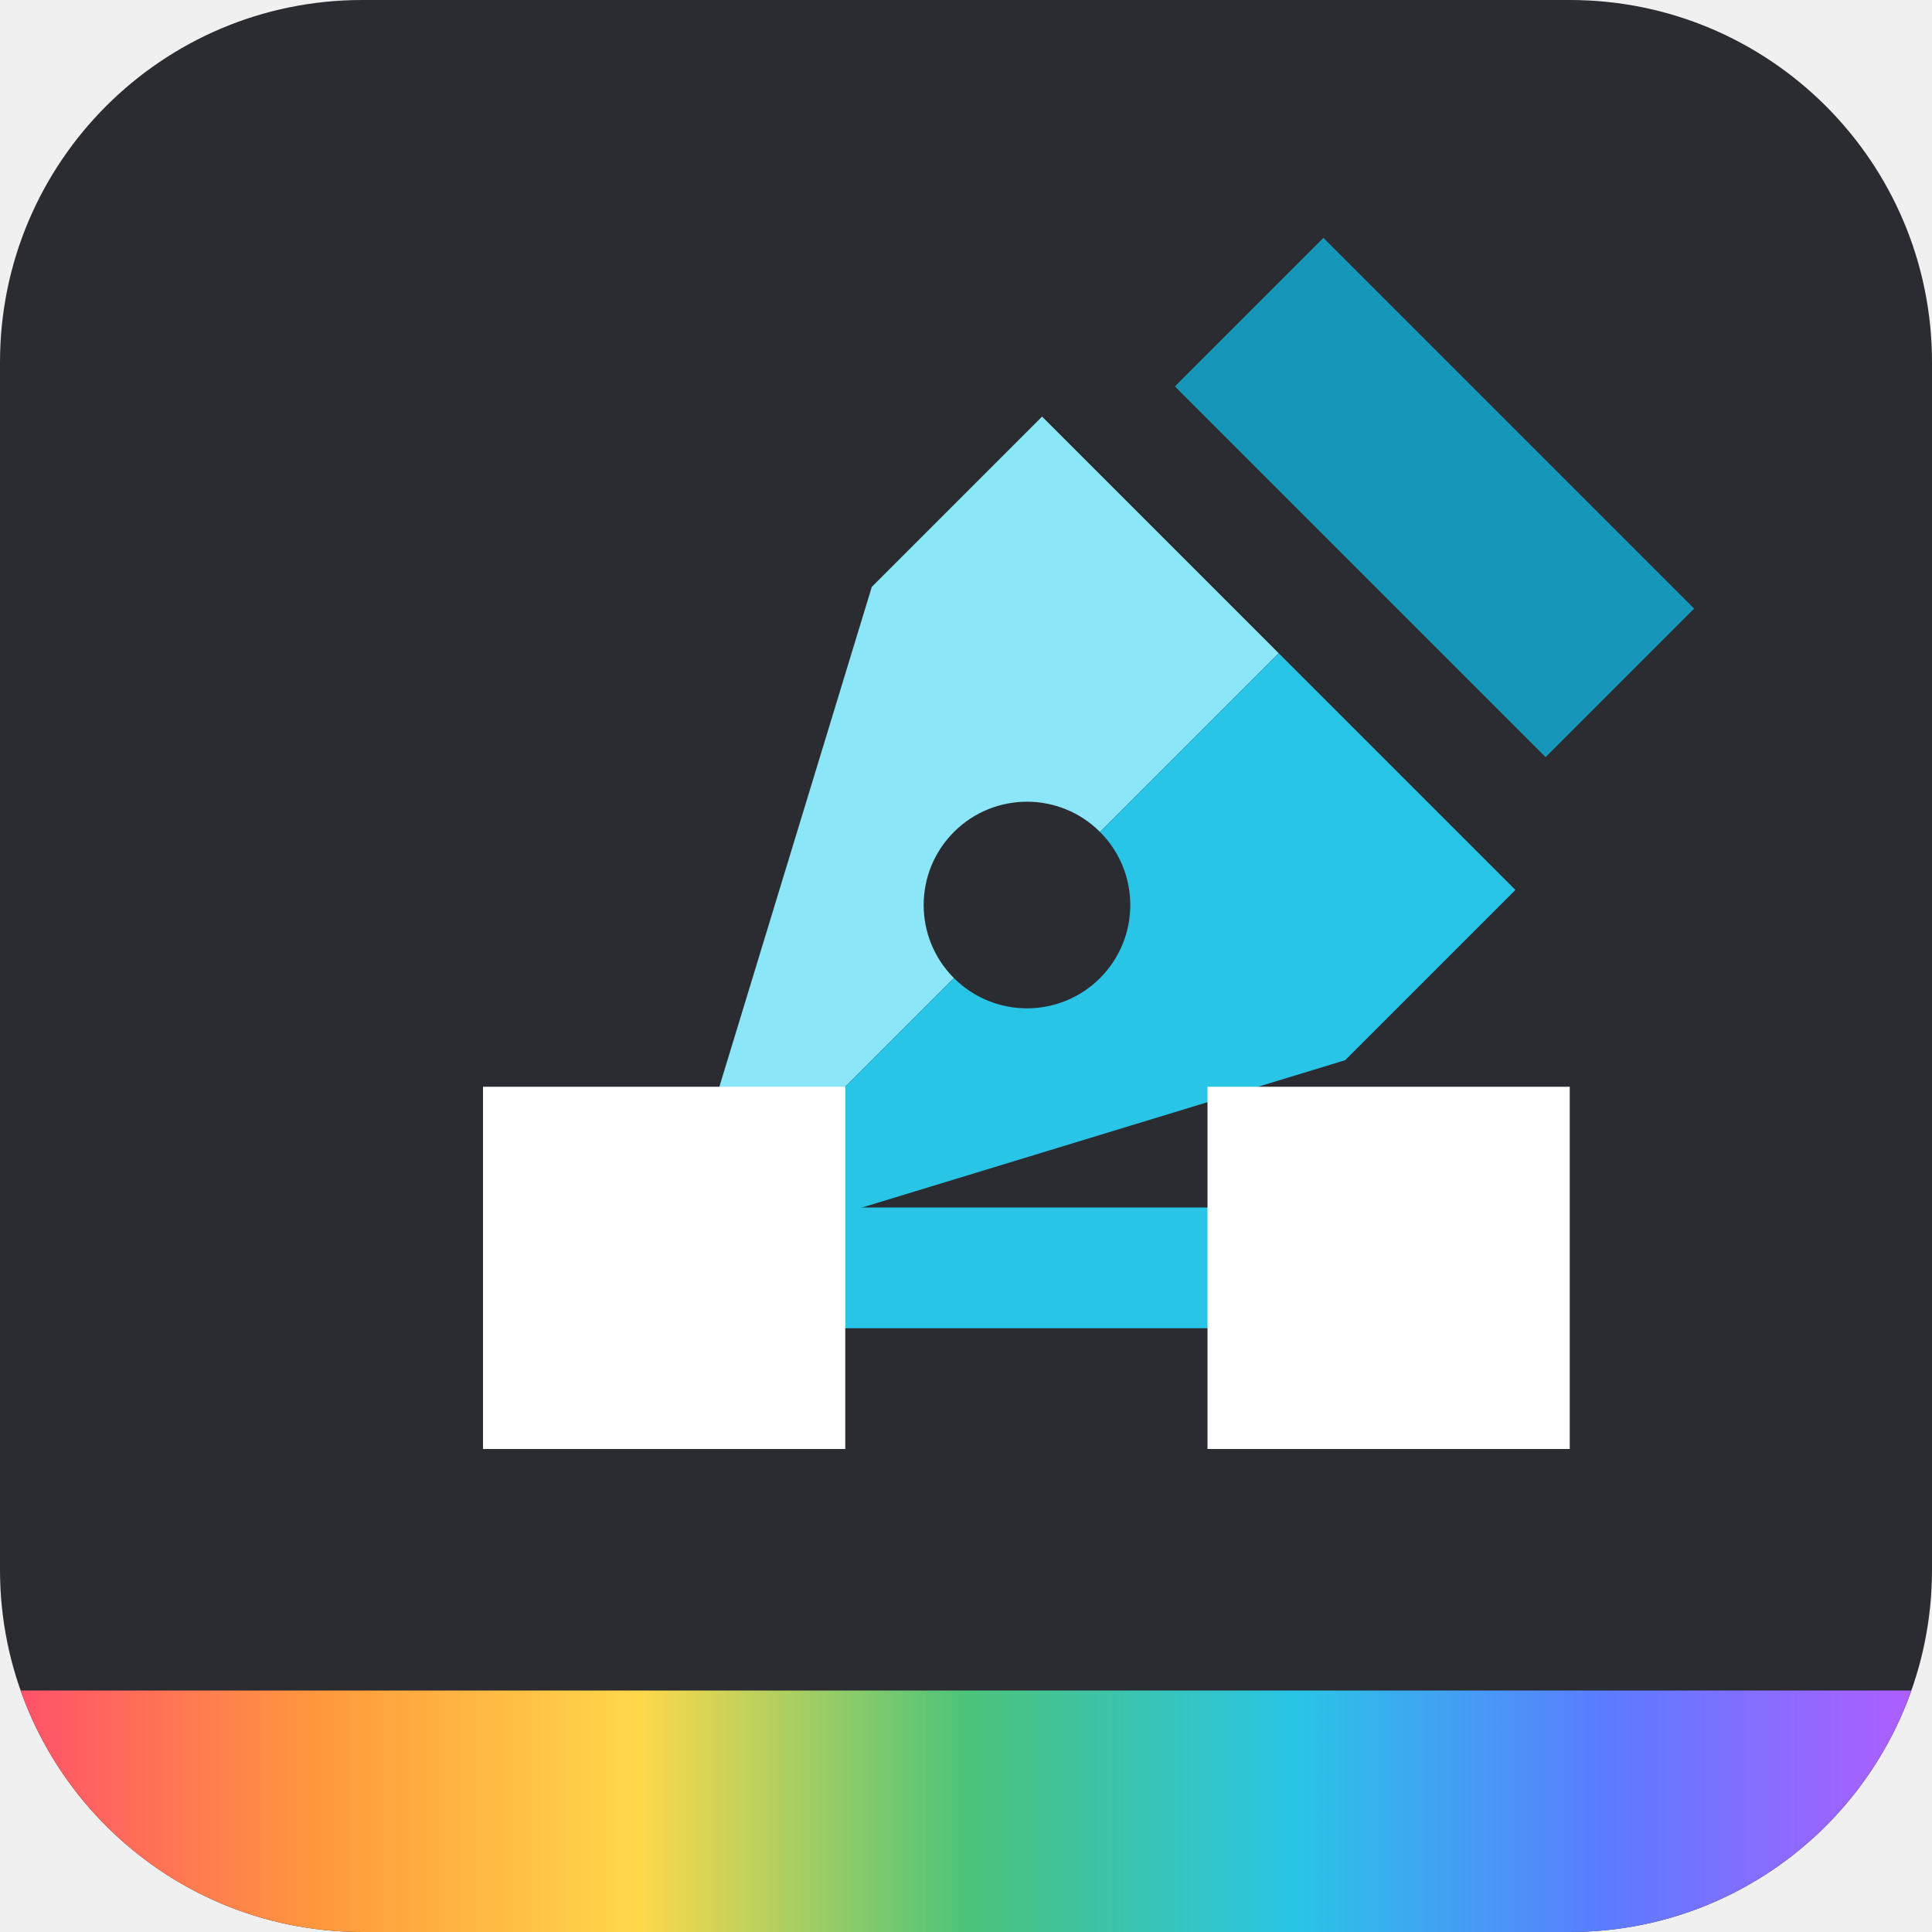
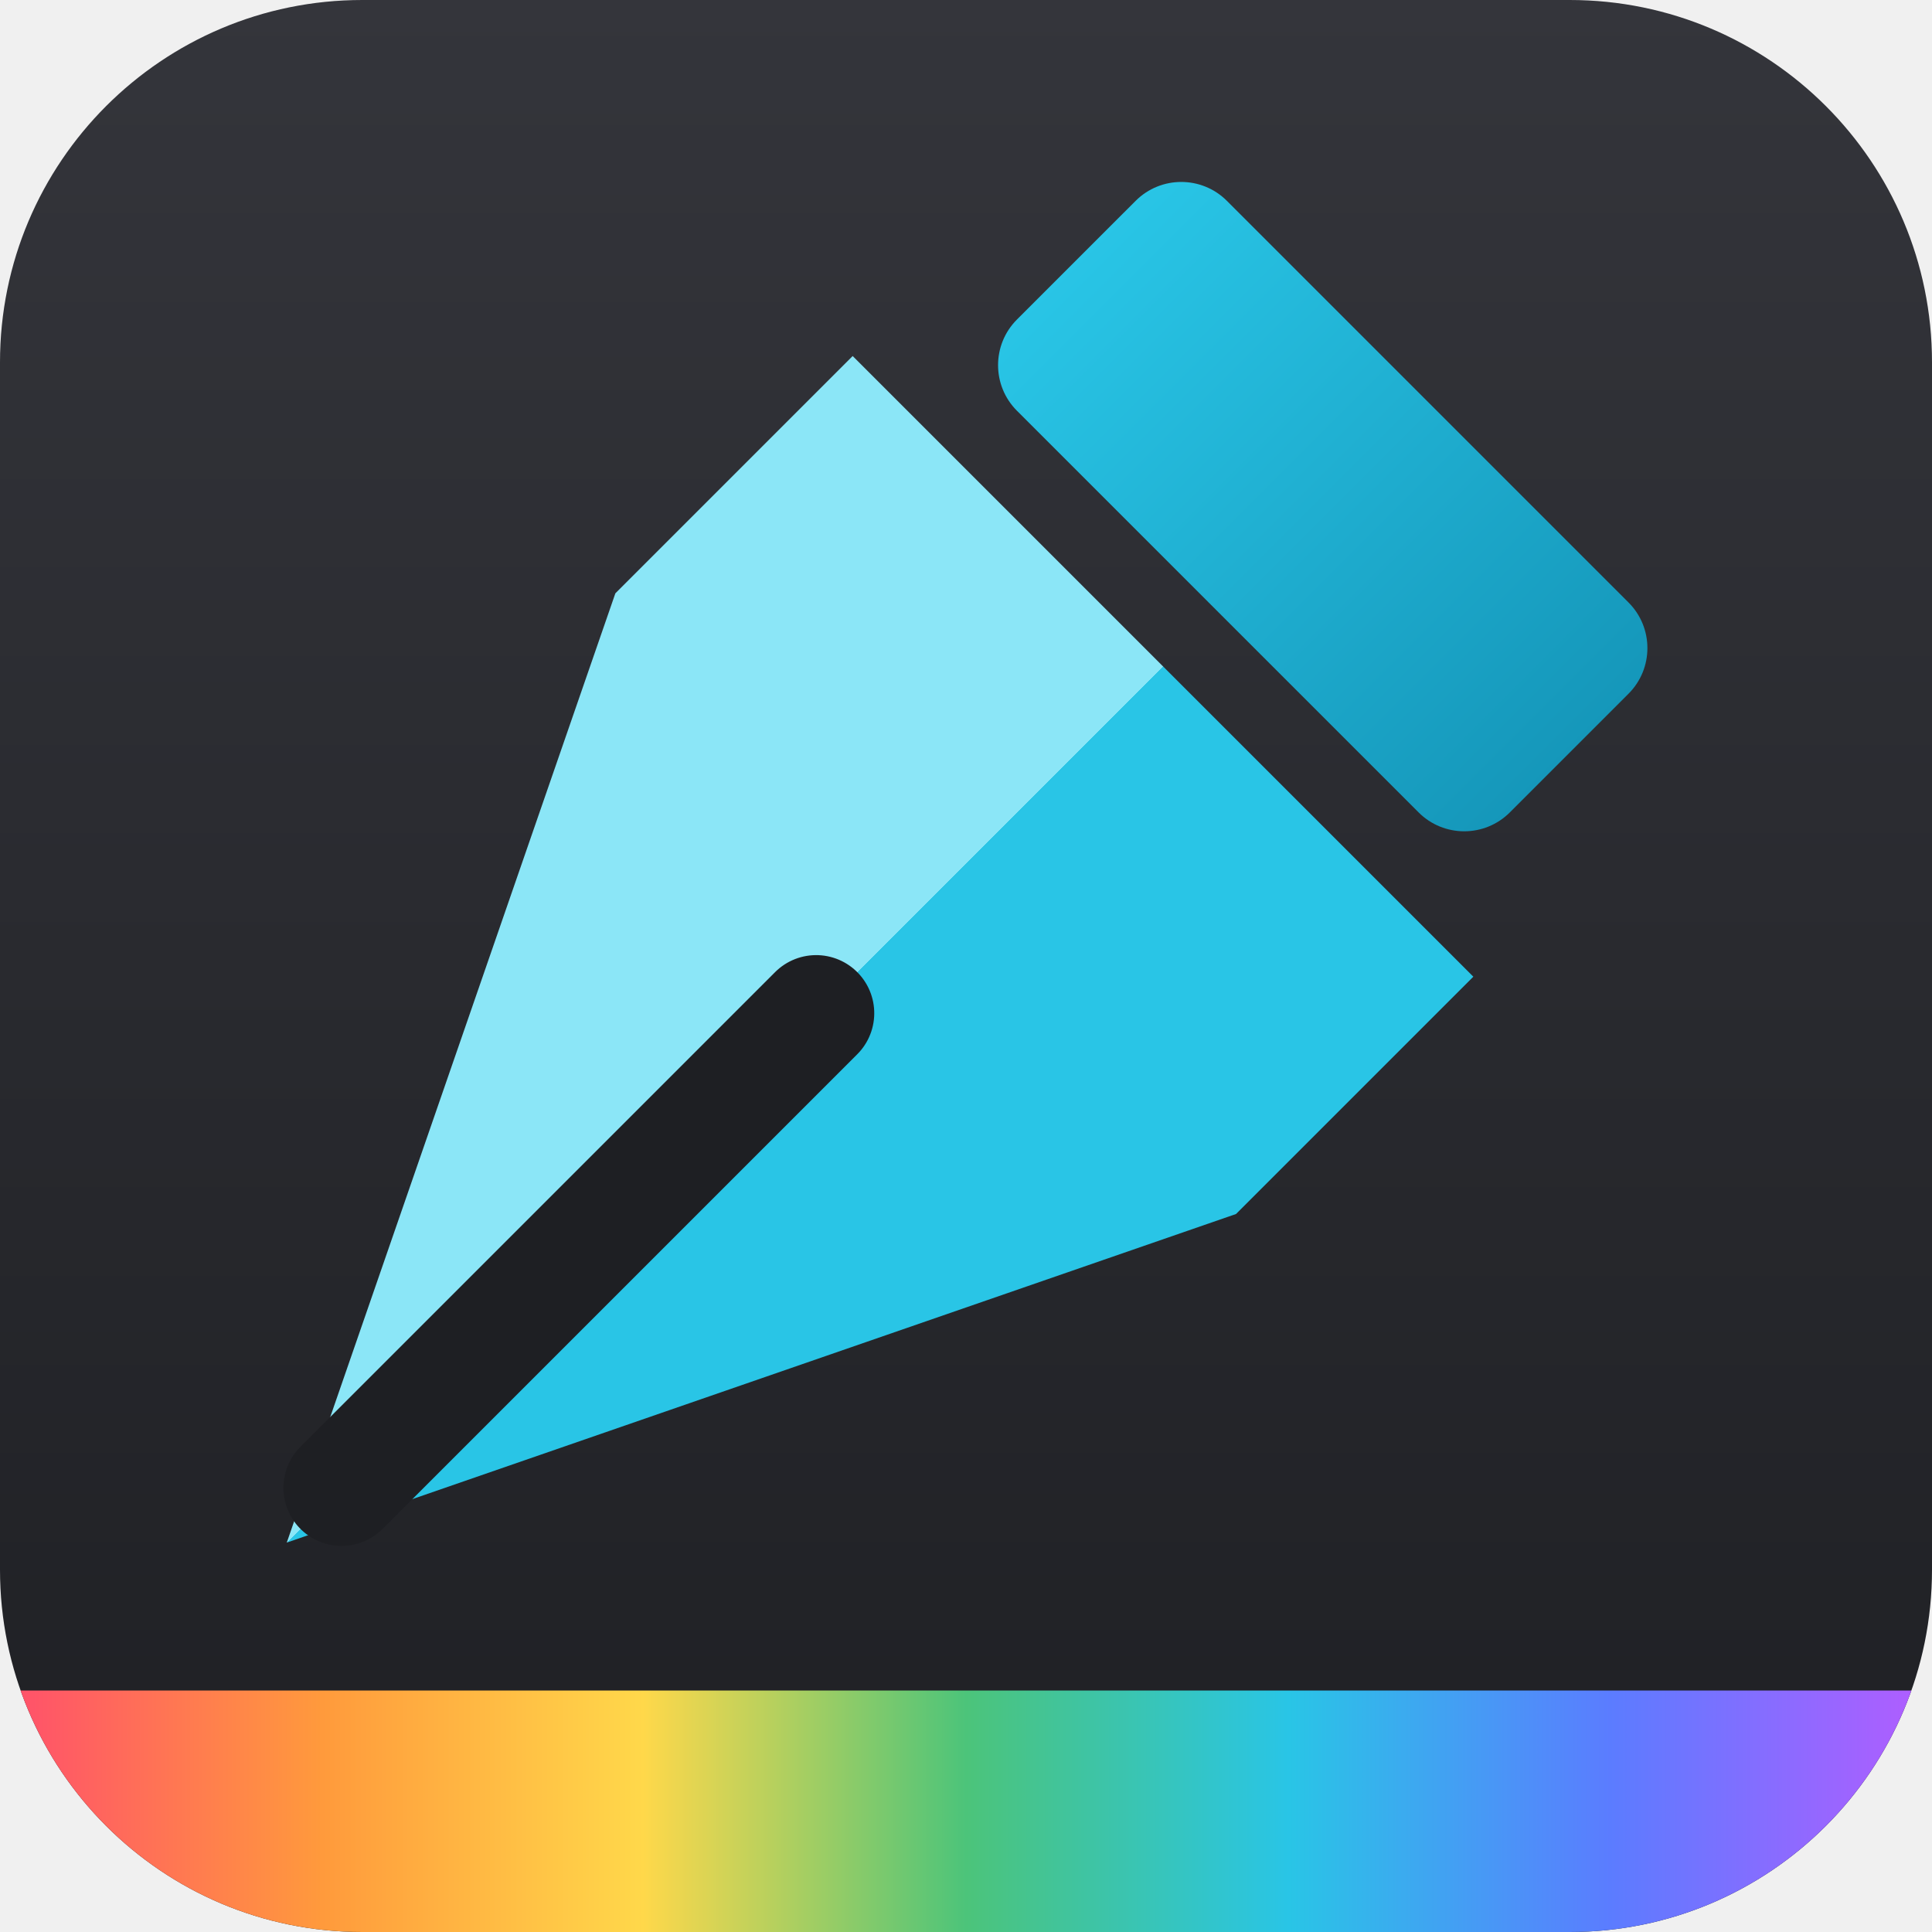
- <svg xmlns="http://www.w3.org/2000/svg" version="1.1" width="16" height="16" viewBox="0 0 16 16">
+ <svg xmlns="http://www.w3.org/2000/svg" viewBox="0 0 16 16" width="16" height="16">
  <defs>
+     <linearGradient id="nodus-c-s16-tile" x1="0" y1="0" x2="0" y2="1">
+       <stop offset="0" stop-color="#34353B" />
+       <stop offset="1" stop-color="#1E1F23" />
+     </linearGradient>
    <linearGradient id="nodus-c-s16-spec" x1="0" y1="0" x2="16" y2="0" gradientUnits="userSpaceOnUse">
-       <stop offset="0" stop-color="#FF4D6D" />
-       <stop offset="0.17" stop-color="#FF9A3C" />
-       <stop offset="0.33" stop-color="#FFD84A" />
-       <stop offset="0.5" stop-color="#4CC47A" />
-       <stop offset="0.67" stop-color="#29C5E6" />
-       <stop offset="0.83" stop-color="#5B7CFF" />
-       <stop offset="1" stop-color="#B45CFF" />
+       <stop offset="0.000" stop-color="#FF4D6D" />
+       <stop offset="0.167" stop-color="#FF9A3C" />
+       <stop offset="0.333" stop-color="#FFD84A" />
+       <stop offset="0.500" stop-color="#4CC47A" />
+       <stop offset="0.667" stop-color="#29C5E6" />
+       <stop offset="0.833" stop-color="#5B7CFF" />
+       <stop offset="1.000" stop-color="#B45CFF" />
    </linearGradient>
    <clipPath id="nodus-c-s16-clip">
      <rect x="0" y="0" width="16" height="16" rx="3" />
    </clipPath>
+     <linearGradient id="nodus-c-s16-nib" x1="0" y1="0" x2="1" y2="0">
+       <stop offset="0" stop-color="#8BE6F7" />
+       <stop offset="0.5" stop-color="#8BE6F7" />
+       <stop offset="0.5" stop-color="#29C5E6" />
+       <stop offset="1" stop-color="#29C5E6" />
+     </linearGradient>
+     <linearGradient id="nodus-c-s16-col" x1="0" y1="0" x2="1" y2="0">
+       <stop offset="0" stop-color="#29C5E6" />
+       <stop offset="1" stop-color="#1597BA" />
+     </linearGradient>
  </defs>
-   <rect x="0" y="0" width="16" height="16" rx="3" fill="#2B2C31" />
+   <rect x="0" y="0" width="16" height="16" rx="3" fill="url(#nodus-c-s16-tile)" />
  <rect x="0" y="14" width="16" height="2" fill="url(#nodus-c-s16-spec)" clip-path="url(#nodus-c-s16-clip)" />
-   <rect x="5.5" y="10" width="6" height="1" fill="#29C5E6" />
-   <path d="M5.5 10.5L7.22 4.86L8.63 3.45L10.59 5.41L9.11 6.89A0.85 0.85 0 0 0 7.9 8.1Z" fill="#8BE6F7" />
-   <path d="M5.5 10.5L11.14 8.78L12.55 7.37L10.59 5.41L9.11 6.89A0.85 0.85 0 0 1 7.9 8.1Z" fill="#29C5E6" />
-   <path d="M9.73 3.2L12.8 6.27L14.03 5.04L10.96 1.97Z" fill="#1597BA" />
-   <rect x="10" y="9" width="3" height="3" fill="#FFFFFF" />
-   <rect x="4" y="9" width="3" height="3" fill="#FFFFFF" />
+   <g transform="translate(8.000 7.150) scale(0.1069) translate(-156.62 -130.38)">
+     <g transform="translate(104 183) rotate(45) scale(1)">
+       <path d="M0 0L34 -70L34 -96L-34 -96L-34 -70Z" fill="url(#nodus-c-s16-nib)" />
+       <rect x="-27" y="-125" width="54" height="23" rx="5" fill="url(#nodus-c-s16-col)" />
+       <path d="M0 -6V-58" stroke="#1E1F23" stroke-width="9" stroke-linecap="round" />
+     </g>
+   </g>
</svg>
